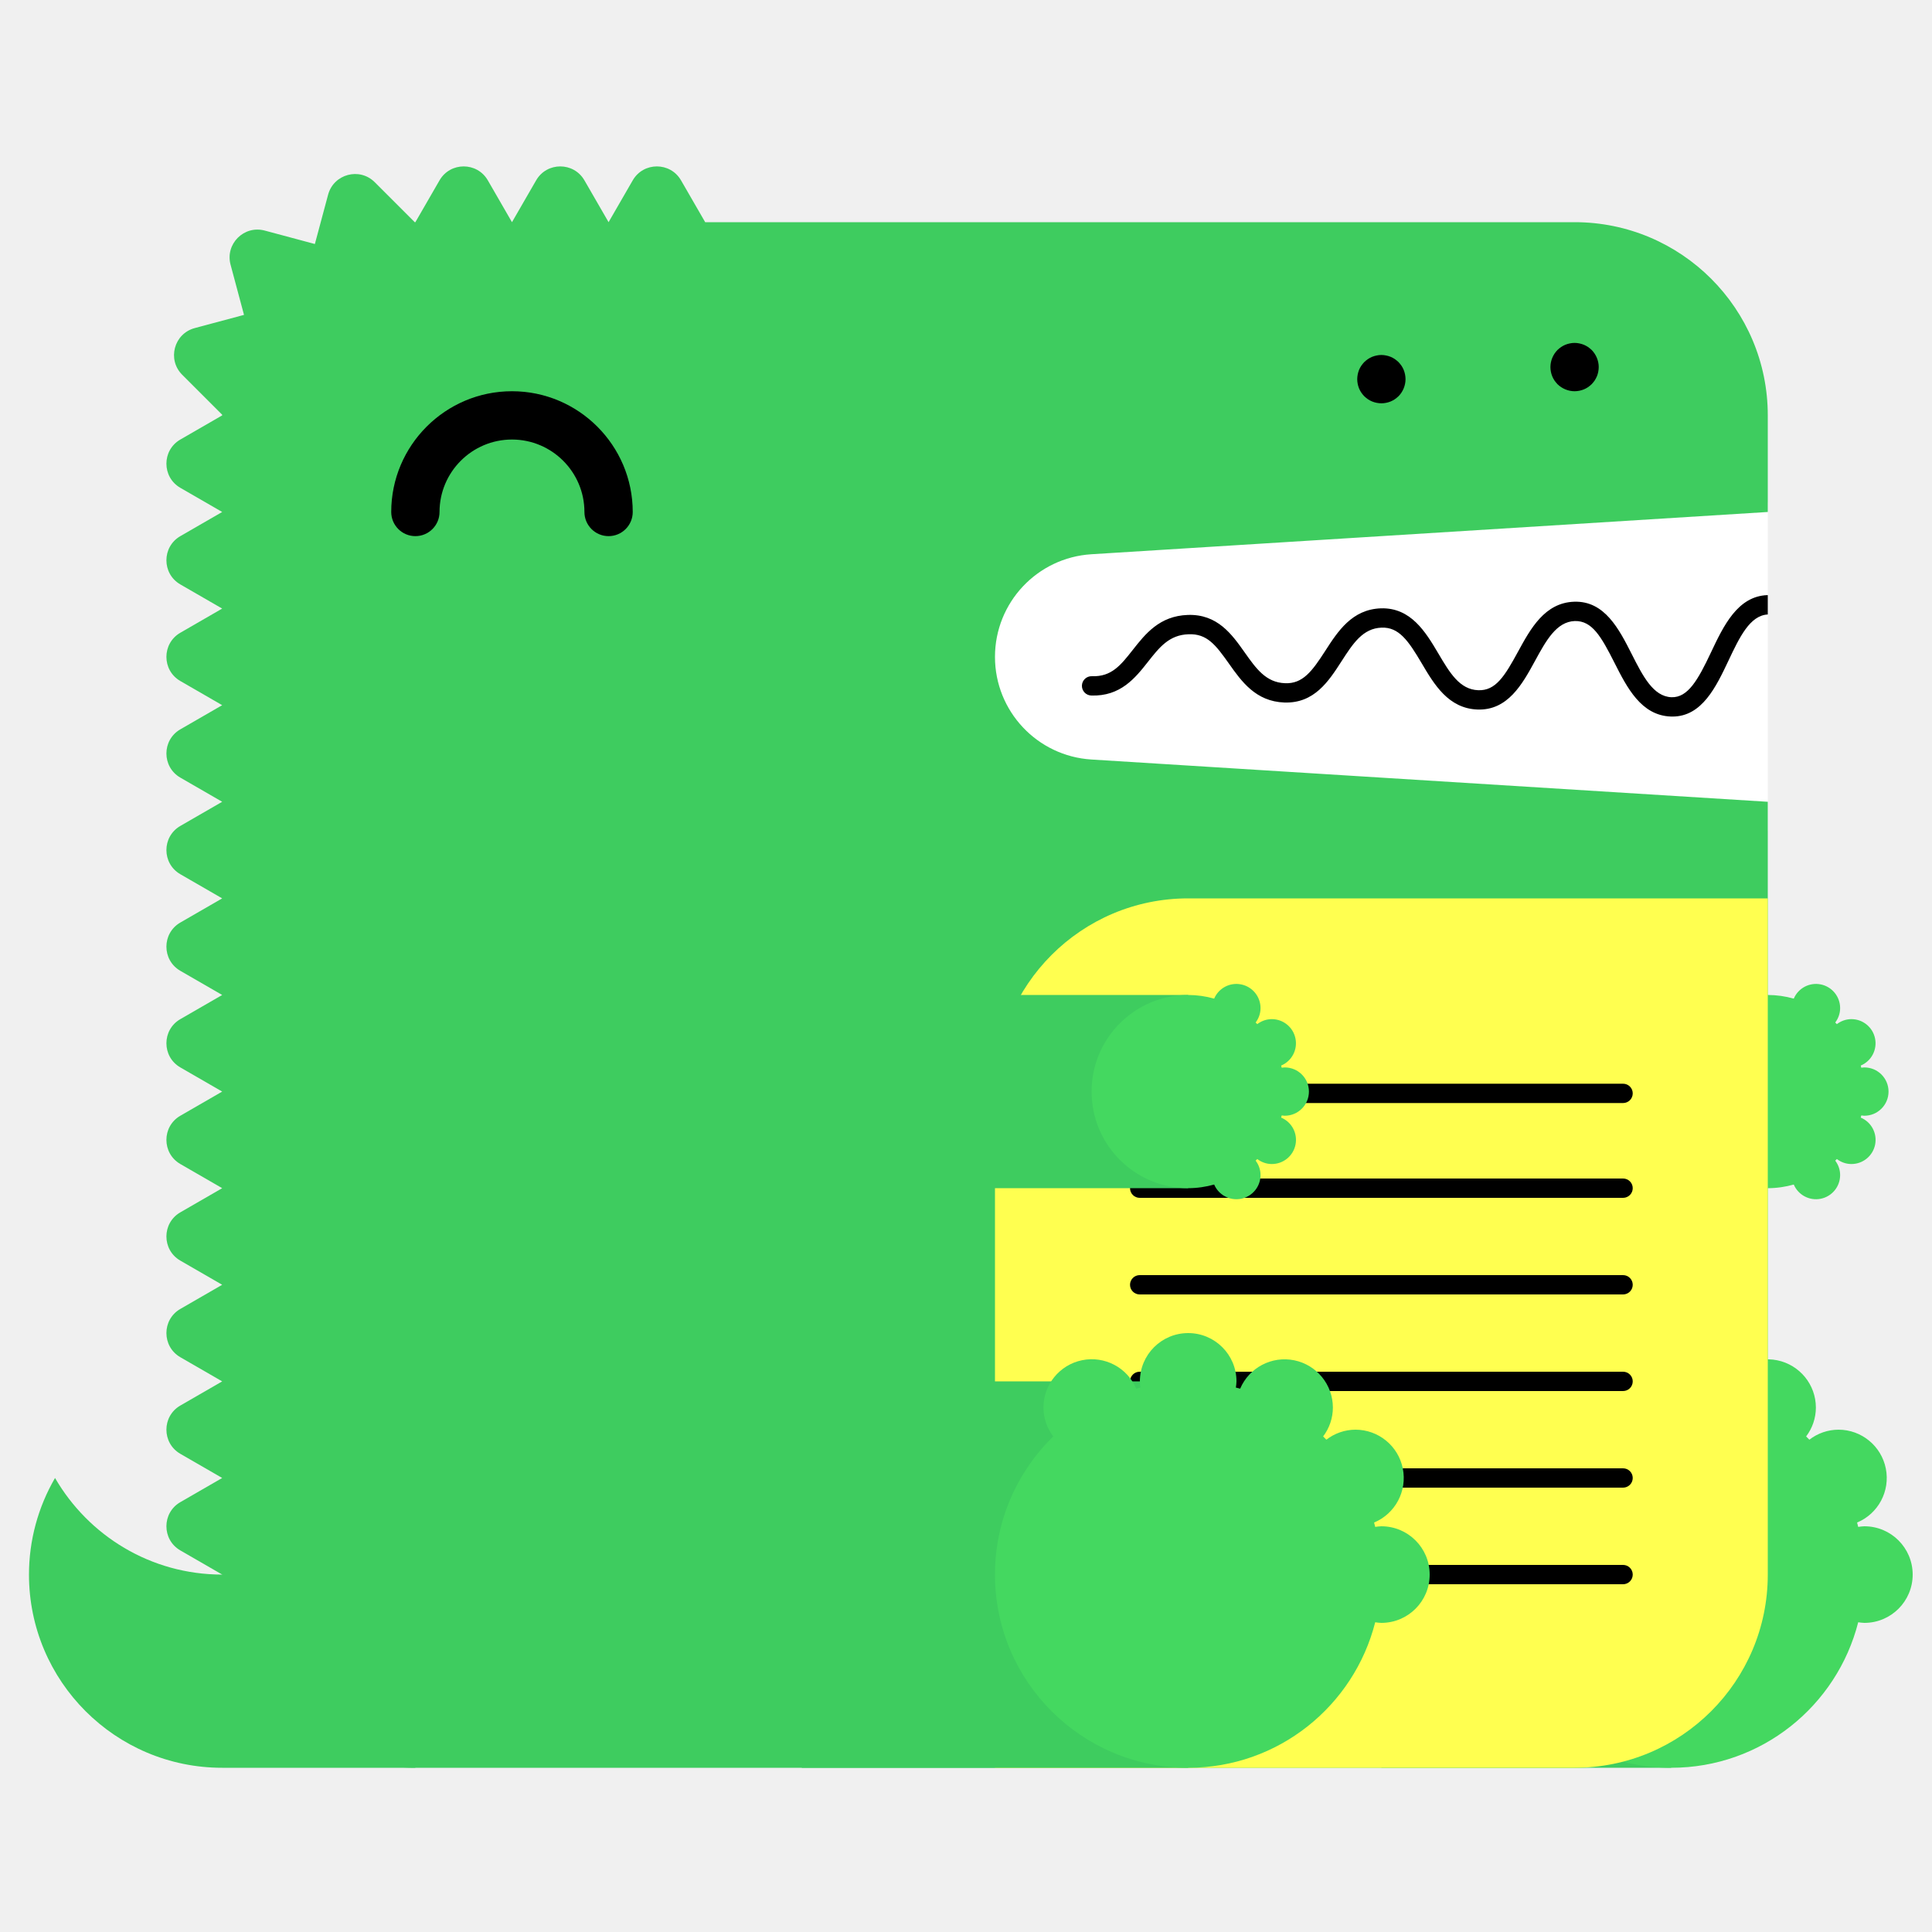
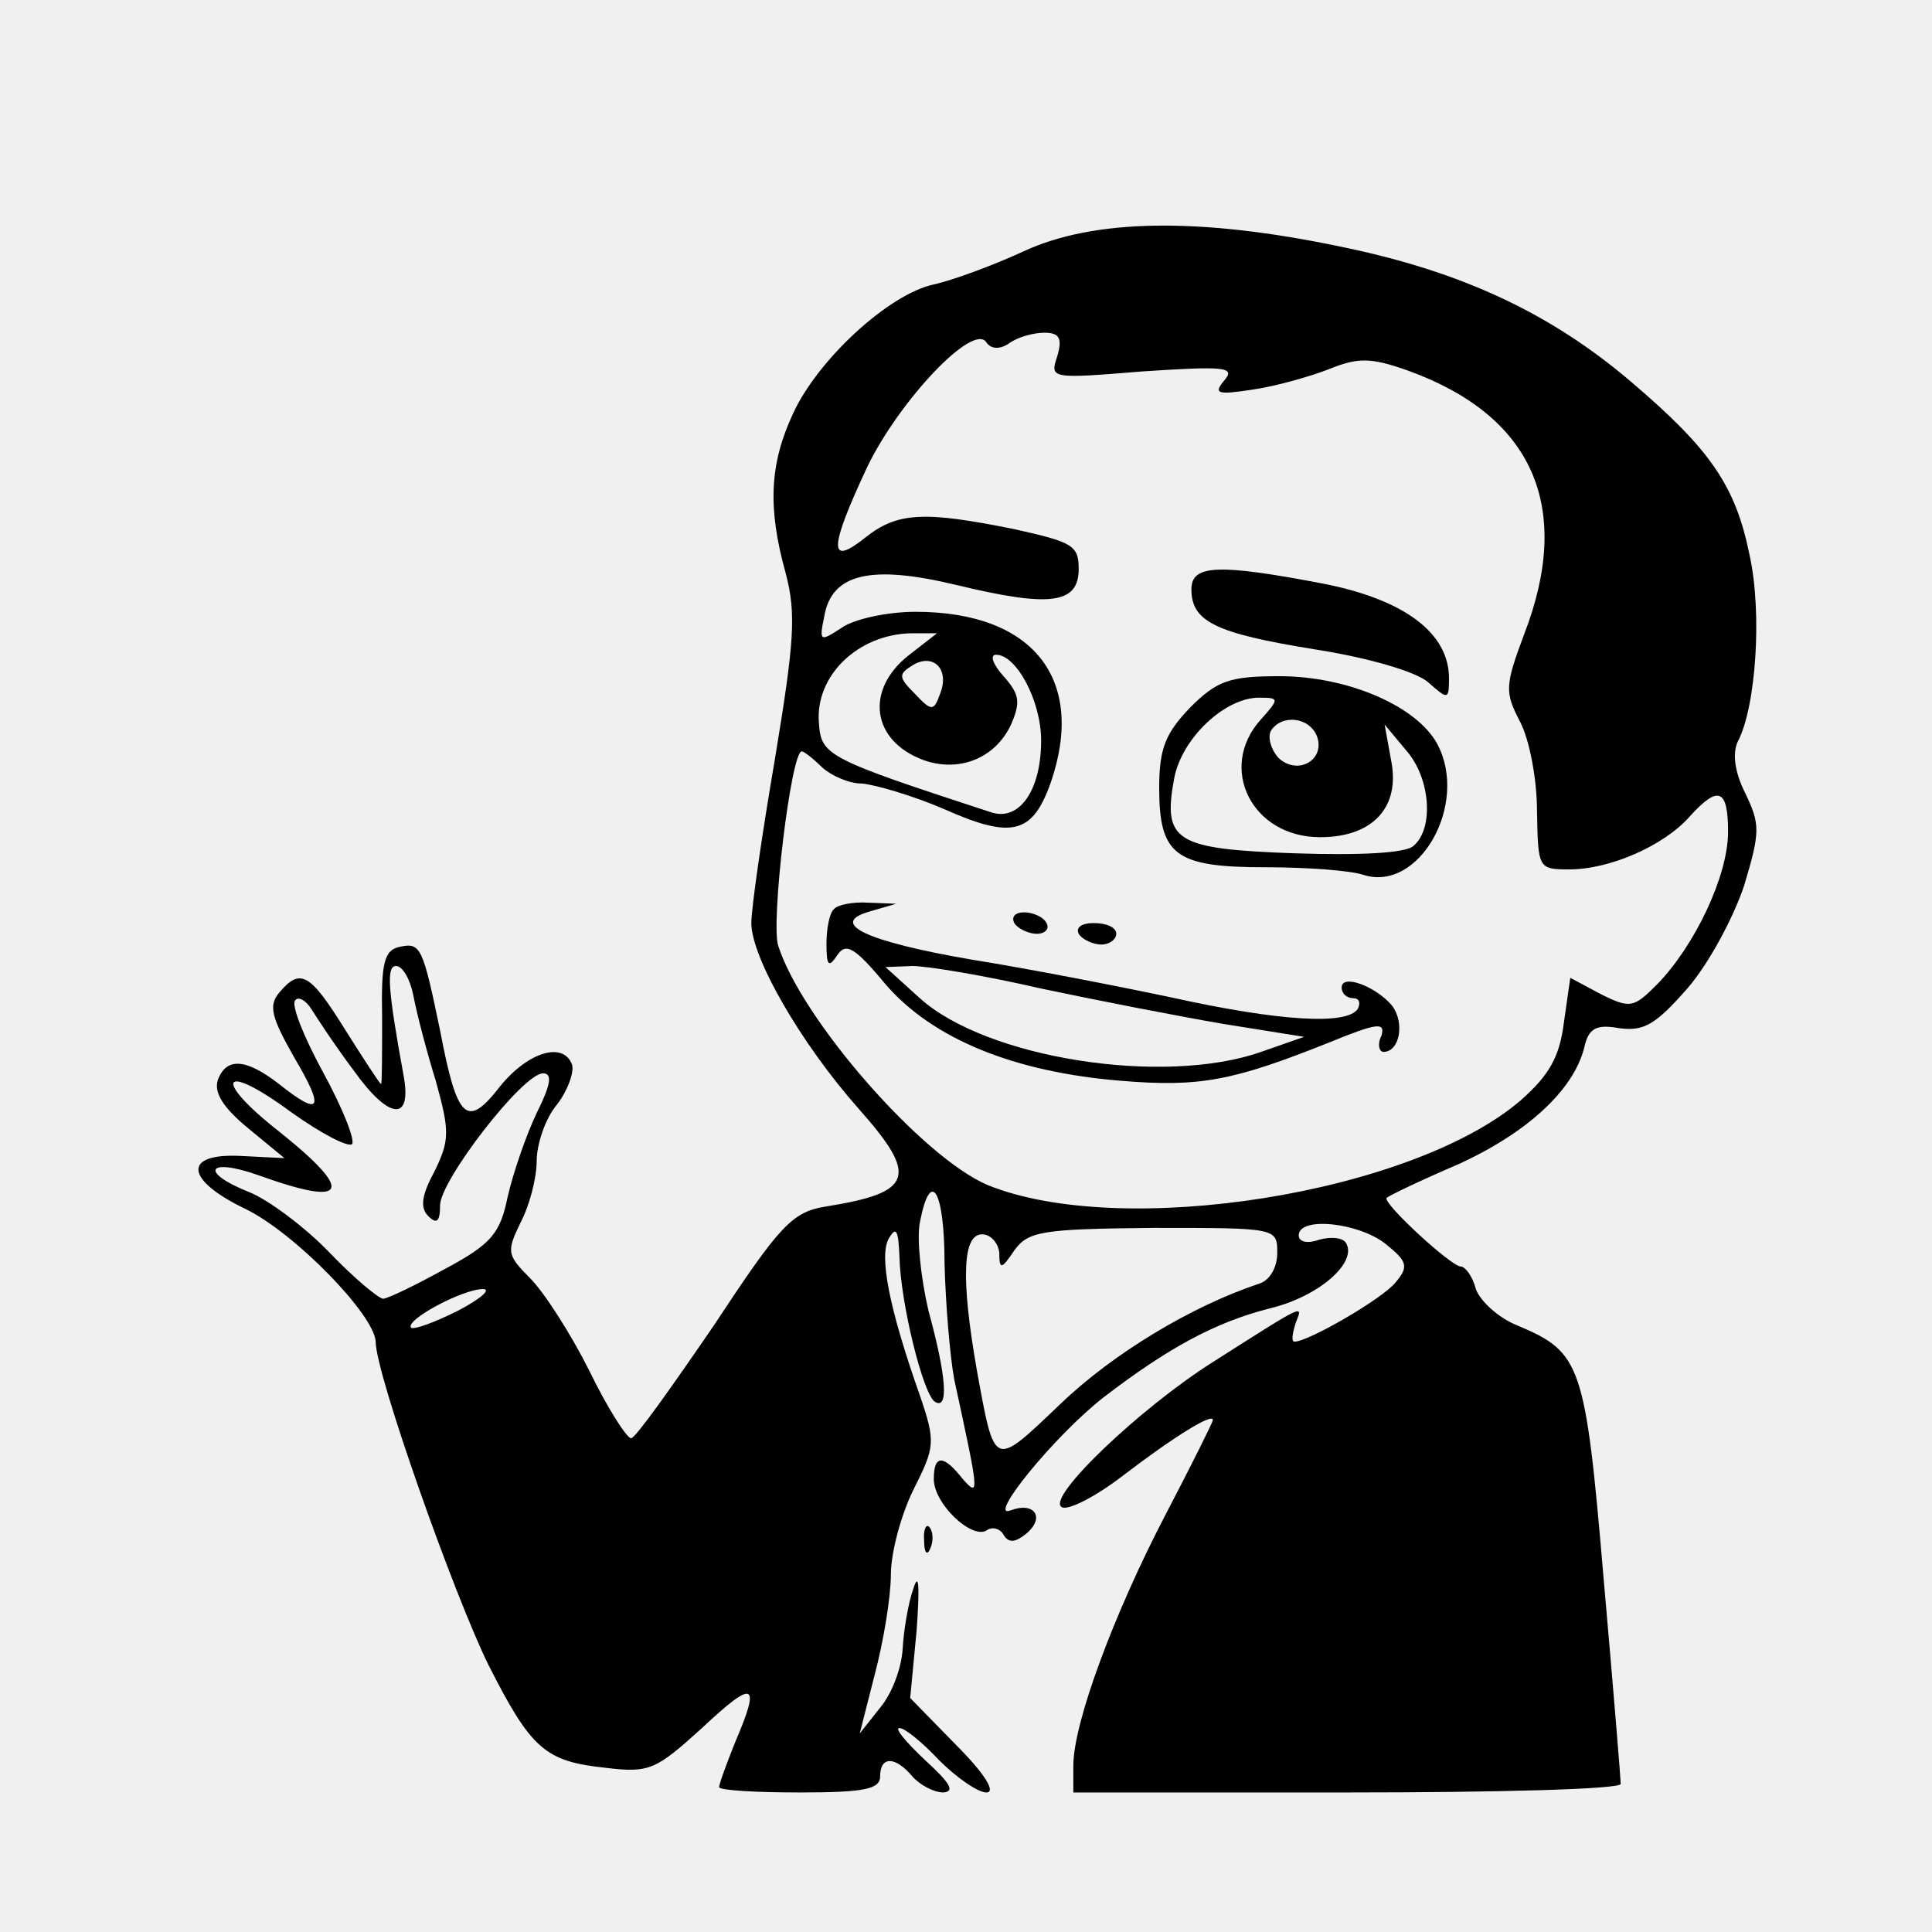
- <svg xmlns="http://www.w3.org/2000/svg" width="200" height="200" viewBox="0 0 200 200">
-   <g fill="none" fill-rule="evenodd">
-     <path fill="#FFF" d="M99 52h84v34H99z" />
-     <path d="M23 163c-7.398 0-13.843-4.027-17.303-10A19.886 19.886 0 0 0 3 163c0 11.046 8.954 20 20 20h20v-20H23z" fill="#3ECC5F" />
-     <path d="M112.98 57.376L183 53V43c0-11.046-8.954-20-20-20H73l-2.5-4.33c-1.112-1.925-3.889-1.925-5 0L63 23l-2.5-4.33c-1.111-1.925-3.889-1.925-5 0L53 23l-2.5-4.33c-1.111-1.925-3.889-1.925-5 0L43 23c-.022 0-.042.003-.065.003l-4.142-4.141c-1.57-1.571-4.252-.853-4.828 1.294l-1.369 5.104-5.192-1.392c-2.148-.575-4.111 1.389-3.535 3.536l1.39 5.193-5.102 1.367c-2.148.576-2.867 3.259-1.296 4.83l4.142 4.142c0 .021-.003.042-.003.064l-4.33 2.5c-1.925 1.111-1.925 3.889 0 5L23 53l-4.33 2.5c-1.925 1.111-1.925 3.889 0 5L23 63l-4.33 2.5c-1.925 1.111-1.925 3.889 0 5L23 73l-4.33 2.5c-1.925 1.111-1.925 3.889 0 5L23 83l-4.33 2.5c-1.925 1.111-1.925 3.889 0 5L23 93l-4.33 2.5c-1.925 1.111-1.925 3.889 0 5L23 103l-4.33 2.5c-1.925 1.111-1.925 3.889 0 5L23 113l-4.33 2.5c-1.925 1.111-1.925 3.889 0 5L23 123l-4.33 2.5c-1.925 1.111-1.925 3.889 0 5L23 133l-4.33 2.5c-1.925 1.111-1.925 3.889 0 5L23 143l-4.33 2.5c-1.925 1.111-1.925 3.889 0 5L23 153l-4.33 2.5c-1.925 1.111-1.925 3.889 0 5L23 163c0 11.046 8.954 20 20 20h120c11.046 0 20-8.954 20-20V83l-70.02-4.376A10.645 10.645 0 0 1 103 68c0-5.621 4.37-10.273 9.98-10.624" fill="#3ECC5F" />
-     <path fill="#3ECC5F" d="M143 183h30v-40h-30z" />
-     <path d="M193 158c-.219 0-.428.037-.639.064-.038-.15-.074-.301-.116-.451A5 5 0 0 0 190.32 148a4.96 4.96 0 0 0-3.016 1.036 26.531 26.531 0 0 0-.335-.336 4.955 4.955 0 0 0 1.011-2.987 5 5 0 0 0-9.599-1.959c-.148-.042-.297-.077-.445-.115.027-.211.064-.42.064-.639a5 5 0 0 0-5-5 5 5 0 0 0-5 5c0 .219.037.428.064.639-.148.038-.297.073-.445.115a4.998 4.998 0 0 0-9.599 1.959c0 1.125.384 2.151 1.011 2.987-3.717 3.632-6.031 8.693-6.031 14.3 0 11.046 8.954 20 20 20 9.339 0 17.16-6.41 19.361-15.064.211.027.42.064.639.064a5 5 0 0 0 5-5 5 5 0 0 0-5-5" fill="#44D860" />
-     <path fill="#3ECC5F" d="M153 123h30v-20h-30z" />
-     <path d="M193 115.5a2.5 2.5 0 1 0 0-5c-.109 0-.214.019-.319.032-.02-.075-.037-.15-.058-.225a2.501 2.501 0 0 0-.963-4.807c-.569 0-1.088.197-1.508.518a6.653 6.653 0 0 0-.168-.168c.314-.417.506-.931.506-1.494a2.5 2.5 0 0 0-4.8-.979A9.987 9.987 0 0 0 183 103c-5.522 0-10 4.478-10 10s4.478 10 10 10c.934 0 1.833-.138 2.69-.377a2.5 2.5 0 0 0 4.8-.979c0-.563-.192-1.077-.506-1.494.057-.055.113-.111.168-.168.42.321.939.518 1.508.518a2.5 2.5 0 0 0 .963-4.807c.021-.074.038-.15.058-.225.105.013.21.032.319.032" fill="#44D860" />
-     <path d="M63 55.5a2.5 2.5 0 0 1-2.5-2.5c0-4.136-3.364-7.5-7.5-7.5s-7.5 3.364-7.5 7.5a2.5 2.5 0 1 1-5 0c0-6.893 5.607-12.5 12.5-12.5S65.5 46.107 65.5 53a2.5 2.5 0 0 1-2.5 2.5" fill="#000" />
-     <path d="M103 183h60c11.046 0 20-8.954 20-20V93h-60c-11.046 0-20 8.954-20 20v70z" fill="#FFFF50" />
-     <path d="M168.02 124h-50.04a1 1 0 1 1 0-2h50.04a1 1 0 1 1 0 2m0 20h-50.04a1 1 0 1 1 0-2h50.04a1 1 0 1 1 0 2m0 20h-50.04a1 1 0 1 1 0-2h50.04a1 1 0 1 1 0 2m0-49.814h-50.04a1 1 0 1 1 0-2h50.04a1 1 0 1 1 0 2m0 19.814h-50.04a1 1 0 1 1 0-2h50.04a1 1 0 1 1 0 2m0 20h-50.04a1 1 0 1 1 0-2h50.04a1 1 0 1 1 0 2M183 61.611c-.012 0-.022-.006-.034-.005-3.09.105-4.552 3.196-5.842 5.923-1.346 2.85-2.387 4.703-4.093 4.647-1.889-.068-2.969-2.202-4.113-4.46-1.314-2.594-2.814-5.536-5.963-5.426-3.046.104-4.513 2.794-5.807 5.167-1.377 2.528-2.314 4.065-4.121 3.994-1.927-.07-2.951-1.805-4.136-3.813-1.321-2.236-2.848-4.75-5.936-4.664-2.994.103-4.465 2.385-5.763 4.4-1.373 2.13-2.335 3.428-4.165 3.351-1.973-.07-2.992-1.51-4.171-3.177-1.324-1.873-2.816-3.993-5.895-3.89-2.928.1-4.399 1.97-5.696 3.618-1.232 1.564-2.194 2.802-4.229 2.724a1 1 0 0 0-.072 2c3.017.101 4.545-1.8 5.872-3.487 1.177-1.496 2.193-2.787 4.193-2.855 1.926-.082 2.829 1.115 4.195 3.045 1.297 1.834 2.769 3.914 5.731 4.021 3.103.104 4.596-2.215 5.918-4.267 1.182-1.834 2.202-3.417 4.15-3.484 1.793-.067 2.769 1.35 4.145 3.681 1.297 2.197 2.766 4.686 5.787 4.796 3.125.108 4.634-2.62 5.949-5.035 1.139-2.088 2.214-4.06 4.119-4.126 1.793-.042 2.728 1.595 4.111 4.33 1.292 2.553 2.757 5.445 5.825 5.556l.169.003c3.064 0 4.518-3.075 5.805-5.794 1.139-2.41 2.217-4.68 4.067-4.773v-2z" fill="#000" />
-     <path fill="#3ECC5F" d="M83 183h40v-40H83z" />
-     <path d="M143 158c-.219 0-.428.037-.639.064-.038-.15-.074-.301-.116-.451A5 5 0 0 0 140.32 148a4.96 4.96 0 0 0-3.016 1.036 26.531 26.531 0 0 0-.335-.336 4.955 4.955 0 0 0 1.011-2.987 5 5 0 0 0-9.599-1.959c-.148-.042-.297-.077-.445-.115.027-.211.064-.42.064-.639a5 5 0 0 0-5-5 5 5 0 0 0-5 5c0 .219.037.428.064.639-.148.038-.297.073-.445.115a4.998 4.998 0 0 0-9.599 1.959c0 1.125.384 2.151 1.011 2.987-3.717 3.632-6.031 8.693-6.031 14.3 0 11.046 8.954 20 20 20 9.339 0 17.16-6.41 19.361-15.064.211.027.42.064.639.064a5 5 0 0 0 5-5 5 5 0 0 0-5-5" fill="#44D860" />
-     <path fill="#3ECC5F" d="M83 123h40v-20H83z" />
-     <path d="M133 115.5a2.5 2.5 0 1 0 0-5c-.109 0-.214.019-.319.032-.02-.075-.037-.15-.058-.225a2.501 2.501 0 0 0-.963-4.807c-.569 0-1.088.197-1.508.518a6.653 6.653 0 0 0-.168-.168c.314-.417.506-.931.506-1.494a2.5 2.5 0 0 0-4.8-.979A9.987 9.987 0 0 0 123 103c-5.522 0-10 4.478-10 10s4.478 10 10 10c.934 0 1.833-.138 2.69-.377a2.5 2.5 0 0 0 4.8-.979c0-.563-.192-1.077-.506-1.494.057-.055.113-.111.168-.168.42.321.939.518 1.508.518a2.5 2.5 0 0 0 .963-4.807c.021-.074.038-.15.058-.225.105.013.21.032.319.032" fill="#44D860" />
-     <path d="M143 41.75c-.16 0-.33-.02-.49-.05a2.52 2.52 0 0 1-.47-.14c-.15-.06-.29-.14-.431-.23-.13-.09-.259-.2-.38-.31-.109-.12-.219-.24-.309-.38s-.17-.28-.231-.43a2.619 2.619 0 0 1-.189-.96c0-.16.02-.33.05-.49.03-.16.08-.31.139-.47.061-.15.141-.29.231-.43.09-.13.2-.26.309-.38.121-.11.25-.22.38-.31.141-.09.281-.17.431-.23.149-.06.31-.11.47-.14.32-.07.65-.07.98 0 .159.03.32.08.47.14.149.06.29.14.43.23.13.09.259.2.38.31.11.12.22.25.31.38.09.14.17.28.23.43.06.16.11.31.14.47.029.16.05.33.05.49 0 .66-.271 1.31-.73 1.77-.121.11-.25.22-.38.31-.14.09-.281.17-.43.23a2.565 2.565 0 0 1-.96.19m20-1.25c-.66 0-1.3-.27-1.771-.73a3.802 3.802 0 0 1-.309-.38c-.09-.14-.17-.28-.231-.43a2.619 2.619 0 0 1-.189-.96c0-.66.27-1.3.729-1.77.121-.11.25-.22.38-.31.141-.09.281-.17.431-.23.149-.06.31-.11.47-.14.32-.07.66-.07.98 0 .159.03.32.08.47.14.149.06.29.14.43.23.13.09.259.2.38.31.459.47.73 1.11.73 1.77 0 .16-.021.33-.05.49-.03.16-.08.32-.14.47-.07.15-.14.29-.23.43-.09.13-.2.26-.31.38-.121.11-.25.22-.38.31-.14.09-.281.17-.43.23a2.565 2.565 0 0 1-.96.19" fill="#000" />
+ <svg xmlns="http://www.w3.org/2000/svg" version="1.0" width="180pt" height="180pt" viewBox="0 0 180 180" preserveAspectRatio="xMidYMid meet">
+   <g transform="translate(0,180) scale(0.1,-0.1)" fill="#000000" stroke="none">
+     <path d="M954 1566 c-28 -13 -66 -27 -84 -31 -42 -9 -108 -70 -131 -120 -22 -47 -24 -88 -7 -149 10 -38 8 -64 -10 -173 -12 -70 -22 -139 -22 -153 0 -32 46 -112 100 -173 56 -63 51 -78 -30 -91 -32 -5 -43 -17 -105 -111 -39 -57 -73 -105 -77 -105 -4 0 -22 28 -39 63 -17 34 -42 73 -55 86 -22 22 -22 25 -9 52 8 15 15 41 15 57 0 16 8 40 19 53 10 13 16 30 14 37 -8 22 -41 12 -67 -20 -31 -40 -40 -32 -56 52 -16 77 -18 82 -37 78 -15 -3 -18 -14 -17 -66 0 -34 0 -62 -1 -62 -1 0 -16 23 -33 50 -33 53 -42 59 -62 35 -10 -12 -7 -23 14 -60 29 -49 25 -56 -14 -25 -31 24 -49 25 -57 4 -4 -12 5 -26 28 -45 l34 -28 -40 2 c-55 3 -53 -22 3 -49 46 -22 121 -99 122 -124 0 -30 73 -236 105 -301 40 -79 53 -90 109 -96 41 -5 47 -2 90 37 49 46 55 43 31 -13 -8 -20 -15 -39 -15 -42 0 -3 34 -5 75 -5 60 0 75 3 75 15 0 19 14 19 30 0 7 -8 20 -15 29 -15 11 1 6 9 -17 30 -18 17 -29 30 -24 30 5 0 21 -13 37 -30 16 -16 36 -30 44 -30 9 0 -1 17 -28 44 l-43 44 6 63 c3 42 2 55 -3 39 -5 -14 -9 -39 -10 -56 -1 -18 -10 -42 -21 -55 l-19 -24 14 55 c8 30 15 72 15 93 0 21 10 57 21 79 20 40 21 44 6 88 -29 82 -38 130 -29 146 7 12 9 8 10 -17 1 -43 22 -128 33 -135 13 -8 11 23 -6 85 -7 30 -11 67 -8 82 10 52 23 30 23 -38 1 -38 5 -86 9 -108 23 -106 24 -111 8 -93 -18 23 -27 23 -27 0 0 -23 35 -56 49 -48 5 4 13 2 16 -4 5 -8 11 -7 21 1 18 15 8 30 -14 22 -24 -10 40 69 86 105 60 46 104 70 155 83 46 11 82 43 71 61 -3 5 -14 6 -25 3 -11 -4 -19 -2 -19 4 0 18 56 12 81 -8 20 -16 22 -21 9 -36 -12 -15 -81 -55 -94 -55 -3 0 -2 7 1 17 7 18 11 20 -77 -36 -68 -43 -155 -126 -141 -135 5 -4 31 9 57 29 47 36 84 59 84 52 0 -2 -20 -42 -44 -88 -48 -92 -86 -194 -86 -234 l0 -25 255 0 c140 0 255 3 255 8 0 4 -7 90 -16 192 -17 200 -21 210 -80 235 -18 7 -35 23 -39 34 -3 12 -10 21 -14 21 -9 0 -74 60 -69 64 2 2 31 16 66 31 64 29 108 69 118 109 4 18 11 22 33 18 23 -3 34 4 63 37 20 23 43 66 53 96 15 50 15 57 1 86 -10 20 -12 37 -7 48 17 32 23 120 11 174 -13 64 -36 98 -110 161 -75 64 -158 103 -270 126 -133 28 -231 26 -296 -4z m-14 -86 c8 6 23 10 33 10 14 0 17 -5 12 -22 -7 -21 -6 -21 80 -14 76 5 86 4 76 -8 -11 -13 -7 -14 26 -9 21 3 53 12 71 19 27 11 39 11 73 -1 117 -42 155 -127 109 -246 -18 -48 -18 -54 -4 -81 9 -17 16 -54 16 -84 1 -53 1 -54 30 -54 38 0 88 22 112 49 27 30 36 26 36 -14 0 -41 -31 -106 -66 -142 -22 -22 -25 -23 -53 -9 l-28 15 -6 -42 c-4 -32 -14 -49 -40 -72 -101 -87 -372 -130 -497 -79 -61 26 -173 154 -195 223 -7 22 12 181 22 181 2 0 11 -7 19 -15 9 -8 25 -15 37 -15 12 -1 47 -11 77 -24 63 -28 82 -23 99 25 33 96 -16 159 -126 159 -27 0 -58 -7 -69 -15 -20 -13 -21 -13 -16 11 7 40 44 48 123 29 87 -21 114 -18 114 15 0 22 -6 25 -60 37 -84 17 -109 16 -139 -8 -34 -27 -34 -11 2 66 30 62 99 135 111 116 4 -6 12 -7 21 -1z m-94 -291 c-40 -32 -34 -79 14 -97 33 -12 67 1 82 33 9 21 8 28 -7 45 -10 11 -13 20 -7 20 19 0 42 -43 42 -80 0 -46 -20 -75 -46 -67 -153 50 -159 53 -161 83 -4 44 36 83 86 84 l24 0 -27 -21z m30 -35 c-6 -17 -8 -17 -24 0 -15 15 -15 18 -2 26 19 12 35 -3 26 -26z m-491 -281 c3 -16 12 -51 21 -80 13 -47 13 -55 -1 -84 -12 -22 -14 -34 -6 -42 8 -8 11 -5 11 10 0 23 77 123 96 123 9 0 7 -11 -6 -37 -10 -21 -22 -56 -27 -78 -7 -34 -15 -44 -58 -67 -27 -15 -54 -28 -58 -28 -4 0 -27 19 -50 43 -23 24 -57 49 -74 56 -48 19 -40 33 8 16 83 -30 90 -16 20 40 -64 50 -55 67 10 19 28 -20 53 -33 57 -30 3 4 -9 34 -27 67 -18 33 -30 63 -26 67 3 4 10 0 15 -8 5 -8 22 -34 40 -58 33 -46 54 -47 46 -4 -15 82 -16 102 -7 102 6 0 13 -12 16 -27z m805 -240 c0 -14 -7 -26 -17 -29 -63 -21 -136 -65 -185 -112 -63 -60 -61 -61 -78 32 -15 86 -13 126 5 126 8 0 15 -8 16 -17 0 -16 2 -16 14 2 13 18 26 20 130 21 114 0 115 0 115 -23z m-763 -54 c-22 -11 -41 -18 -44 -16 -6 7 48 36 67 36 8 0 -2 -9 -23 -20z" />
+     <path d="M1110 1251 c0 -30 22 -41 115 -56 51 -8 95 -21 106 -31 18 -16 19 -16 19 4 0 42 -41 73 -116 88 -99 19 -124 18 -124 -5z" />
+     <path d="M1109 1141 c-23 -24 -29 -38 -29 -75 0 -63 15 -74 99 -74 38 0 79 -3 91 -7 52 -17 99 66 69 122 -19 35 -83 63 -147 63 -46 0 -58 -4 -83 -29z m66 -11 c-41 -45 -9 -110 55 -110 49 0 75 28 66 72 l-6 33 20 -24 c23 -26 26 -73 7 -89 -7 -7 -51 -9 -111 -7 -111 4 -123 11 -112 70 7 37 47 75 79 75 19 0 19 -1 2 -20z m52 -16 c8 -22 -18 -37 -36 -20 -7 8 -10 19 -7 25 10 16 36 13 43 -5z" />
+     <path d="M777 953 c-4 -3 -7 -18 -7 -32 0 -21 2 -23 10 -11 8 12 16 8 45 -27 44 -51 120 -82 220 -90 73 -6 104 0 194 36 44 18 52 19 48 6 -4 -8 -2 -15 2 -15 15 0 20 27 8 43 -15 18 -47 30 -47 17 0 -6 5 -10 11 -10 5 0 7 -4 4 -10 -10 -15 -71 -12 -175 11 -52 11 -135 27 -185 35 -99 17 -134 34 -94 45 l24 7 -26 1 c-14 1 -29 -2 -32 -6z m193 -74 c52 -11 129 -26 170 -33 l75 -12 -40 -14 c-91 -32 -256 -6 -318 50 l-32 29 25 1 c14 0 68 -9 120 -21z" />
+     <path d="M945 940 c3 -5 13 -10 21 -10 8 0 12 5 9 10 -3 6 -13 10 -21 10 -8 0 -12 -4 -9 -10z" />
+     <path d="M1005 930 c3 -5 13 -10 21 -10 8 0 14 5 14 10 0 6 -9 10 -21 10 -11 0 -17 -4 -14 -10z" />
+     <path d="M861 364 c0 -11 3 -14 6 -6 3 7 2 16 -1 19 -3 4 -6 -2 -5 -13z" />
  </g>
</svg>
